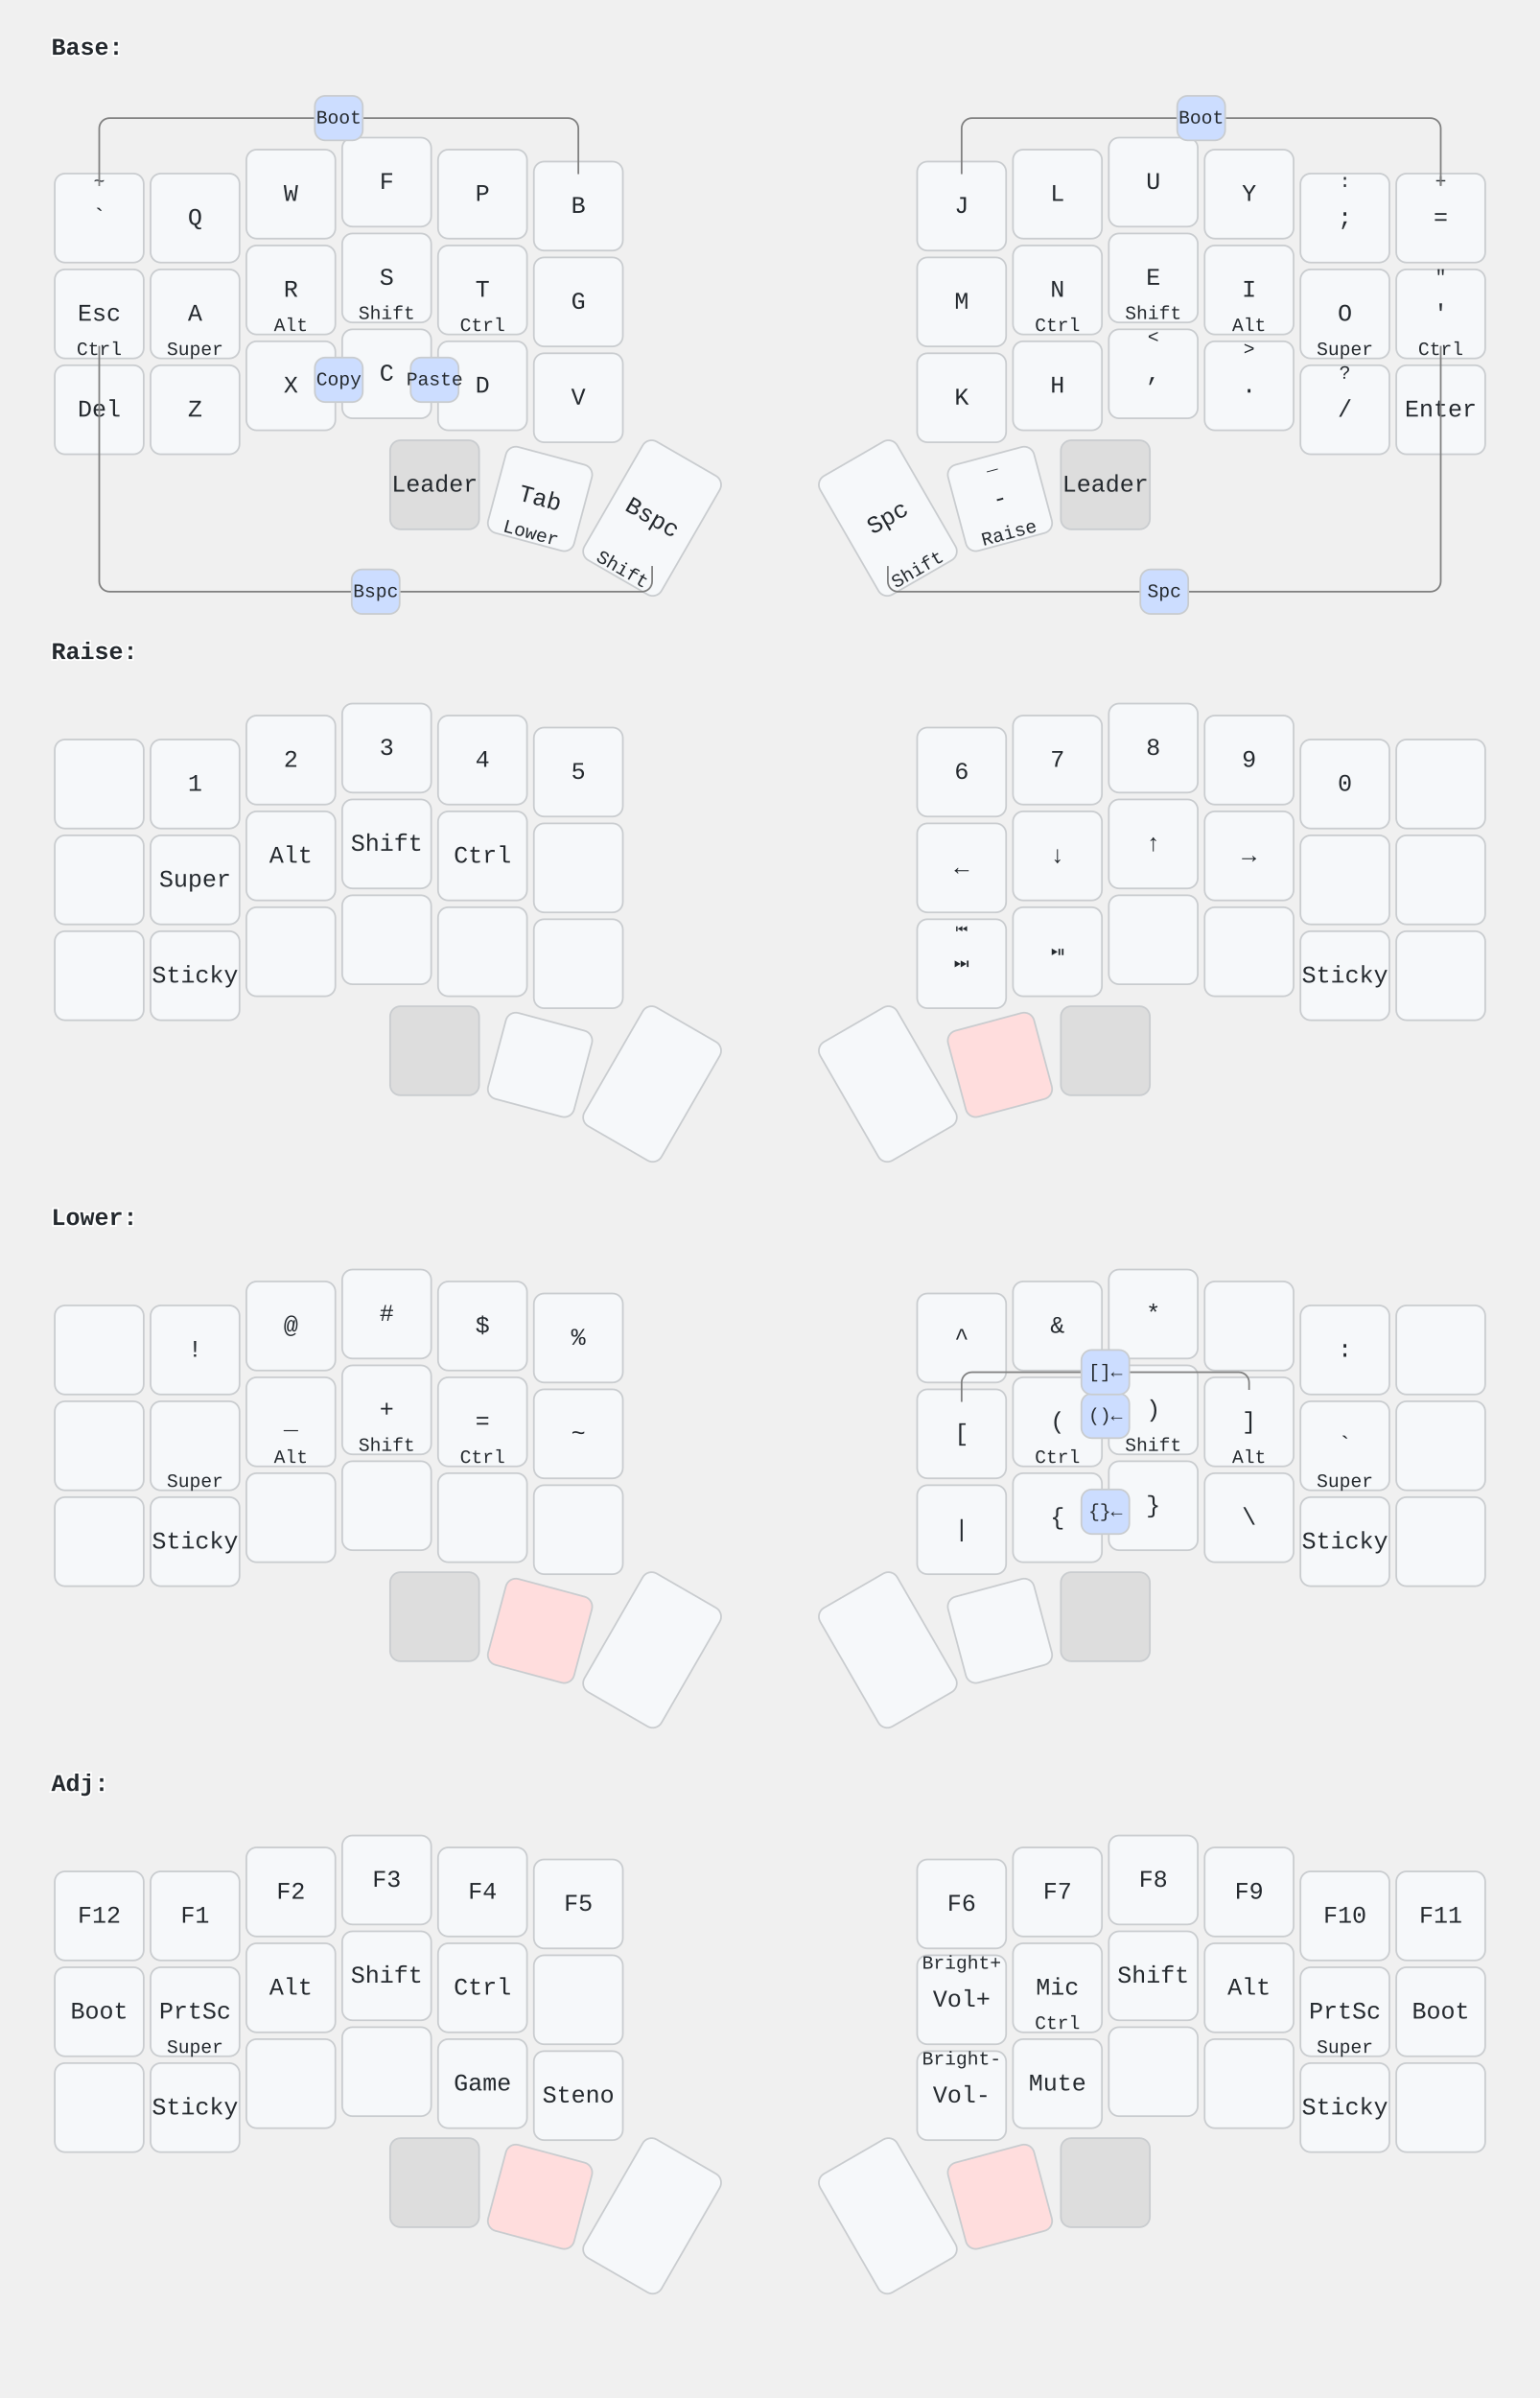
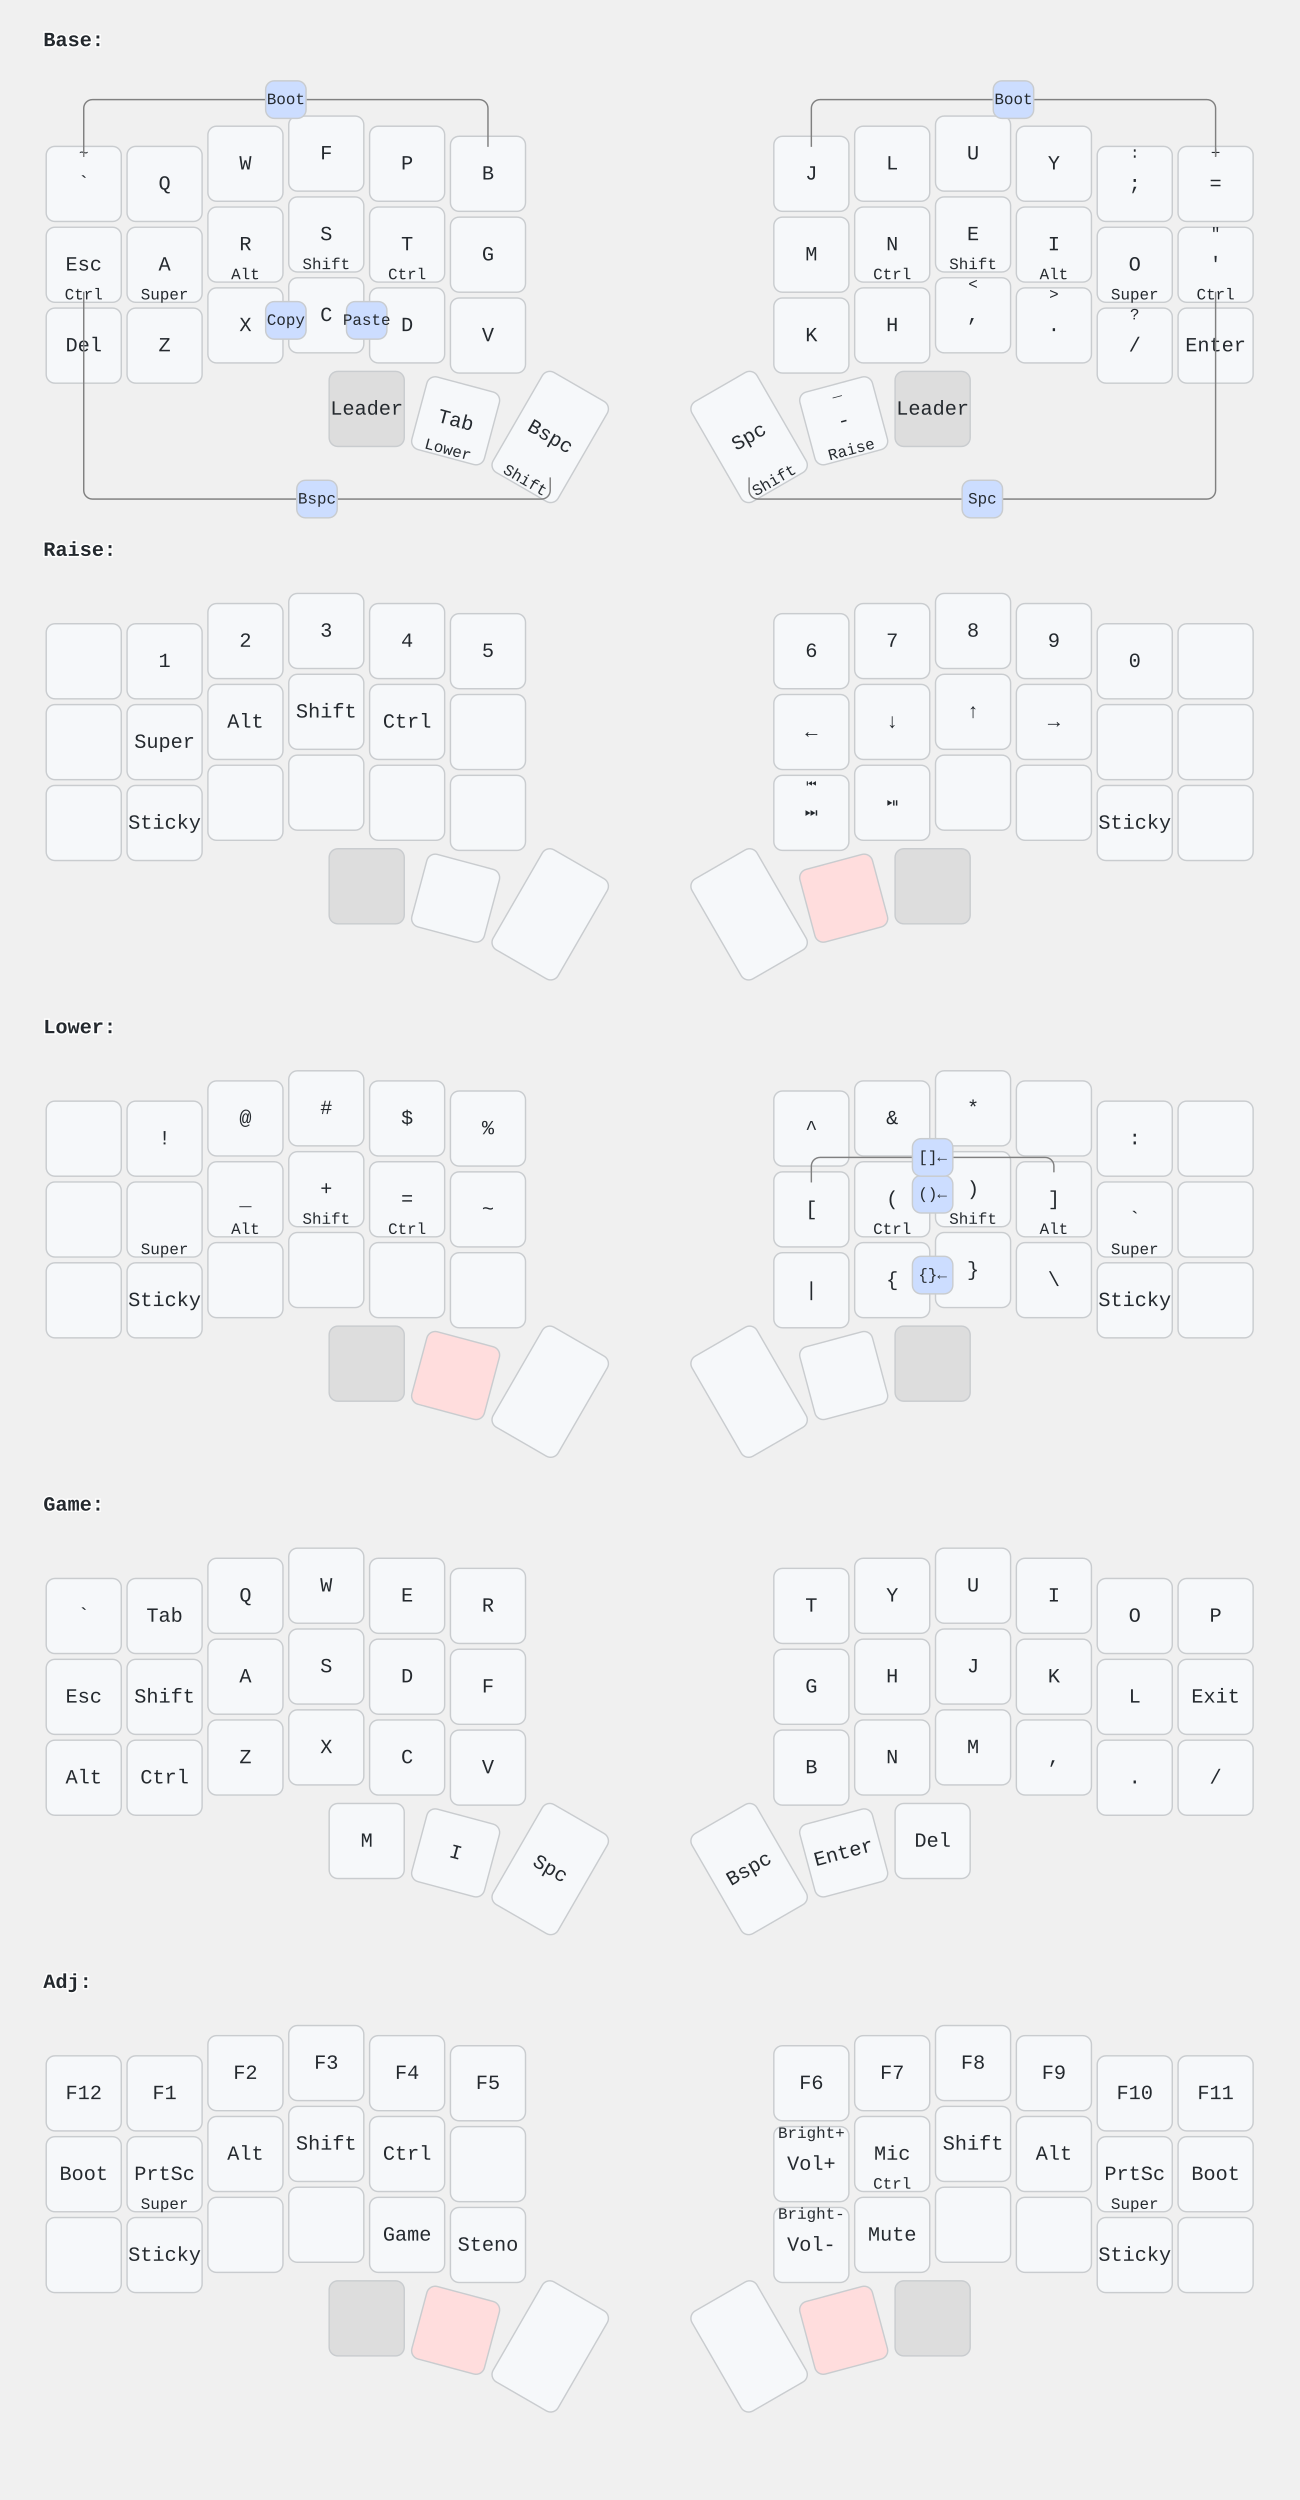
- <svg xmlns="http://www.w3.org/2000/svg" width="900.0" height="1401.012" viewBox="0 0 900.0 1401.012">
+ <svg xmlns="http://www.w3.org/2000/svg" width="900.0" height="1731.665" viewBox="0 0 900.0 1731.665">
  <style>/* font and background color specifications */
svg {
    font-family: SFMono-Regular,Consolas,Liberation Mono,Menlo,monospace;
    font-size: 14px;
    font-kerning: normal;
    text-rendering: optimizeLegibility;
    fill: #24292e;
}

/* default key styling */
rect {
    fill: #f6f8fa;
    stroke: #c9cccf;
    stroke-width: 1;
}

/* color accent for combo boxes */
rect.combo {
    fill: #cdf;
}

/* color accent for held keys */
rect.held, rect.combo.held {
    fill: #fdd;
}

/* color accent for ghost (optional) keys */
rect.ghost, rect.combo.ghost {
    fill: #ddd;
}

text {
    text-anchor: middle;
    dominant-baseline: middle;
}

/* styling for layer labels */
text.label {
    font-weight: bold;
    text-anchor: start;
    stroke: white;
    stroke-width: 2;
    paint-order: stroke;
}

/* styling for combo tap, and key hold/shifted label text */
text.combo, text.hold, text.shifted {
    font-size: 11px;
}

text.hold {
    text-anchor: middle;
    dominant-baseline: auto;
}

text.shifted {
    text-anchor: middle;
    dominant-baseline: hanging;
}

/* styling for hold/shifted label text in combo box */
text.combo.hold, text.combo.shifted {
    font-size: 8px;
}

/* styling for combo dendrons */
path {
    stroke-width: 1;
    stroke: gray;
    fill: none;
}
</style>
  <g class="layer-Base">
    <text x="30.0" y="28.0" class="label">Base:</text>
    <rect rx="6.0" ry="6.0" x="32.0" y="101.4" width="52.0" height="52.0" class="" />
    <text x="58.0" y="127.4" class="tap">`</text>
    <text x="58.0" y="103.4" class="shifted">~</text>
    <rect rx="6.0" ry="6.0" x="88.0" y="101.4" width="52.0" height="52.0" class="" />
    <text x="114.0" y="127.4" class="tap">Q</text>
    <rect rx="6.0" ry="6.0" x="144.0" y="87.4" width="52.0" height="52.0" class="" />
    <text x="170.0" y="113.4" class="tap">W</text>
    <rect rx="6.0" ry="6.0" x="200.0" y="80.4" width="52.0" height="52.0" class="" />
    <text x="226.0" y="106.4" class="tap">F</text>
    <rect rx="6.0" ry="6.0" x="256.0" y="87.4" width="52.0" height="52.0" class="" />
    <text x="282.0" y="113.4" class="tap">P</text>
    <rect rx="6.0" ry="6.0" x="312.0" y="94.4" width="52.0" height="52.0" class="" />
    <text x="338.0" y="120.4" class="tap">B</text>
    <rect rx="6.0" ry="6.0" x="536.0" y="94.4" width="52.0" height="52.0" class="" />
    <text x="562.0" y="120.4" class="tap">J</text>
    <rect rx="6.0" ry="6.0" x="592.0" y="87.4" width="52.0" height="52.0" class="" />
    <text x="618.0" y="113.4" class="tap">L</text>
    <rect rx="6.0" ry="6.0" x="648.0" y="80.4" width="52.0" height="52.0" class="" />
    <text x="674.0" y="106.4" class="tap">U</text>
    <rect rx="6.0" ry="6.0" x="704.0" y="87.4" width="52.0" height="52.0" class="" />
    <text x="730.0" y="113.4" class="tap">Y</text>
    <rect rx="6.0" ry="6.0" x="760.0" y="101.4" width="52.0" height="52.0" class="" />
    <text x="786.0" y="127.4" class="tap">;</text>
    <text x="786.0" y="103.4" class="shifted">:</text>
    <rect rx="6.0" ry="6.0" x="816.0" y="101.4" width="52.0" height="52.0" class="" />
    <text x="842.0" y="127.4" class="tap">=</text>
    <text x="842.0" y="103.4" class="shifted">+</text>
    <rect rx="6.0" ry="6.0" x="32.0" y="157.4" width="52.0" height="52.0" class="" />
    <text x="58.0" y="183.4" class="tap">Esc</text>
    <text x="58.0" y="207.4" class="hold">Ctrl</text>
    <rect rx="6.0" ry="6.0" x="88.0" y="157.4" width="52.0" height="52.0" class="" />
    <text x="114.0" y="183.4" class="tap">A</text>
    <text x="114.0" y="207.4" class="hold">Super</text>
    <rect rx="6.0" ry="6.0" x="144.0" y="143.4" width="52.0" height="52.0" class="" />
    <text x="170.0" y="169.4" class="tap">R</text>
    <text x="170.0" y="193.4" class="hold">Alt</text>
    <rect rx="6.0" ry="6.0" x="200.0" y="136.4" width="52.0" height="52.0" class="" />
    <text x="226.0" y="162.4" class="tap">S</text>
    <text x="226.0" y="186.4" class="hold">Shift</text>
    <rect rx="6.0" ry="6.0" x="256.0" y="143.4" width="52.0" height="52.0" class="" />
    <text x="282.0" y="169.4" class="tap">T</text>
    <text x="282.0" y="193.4" class="hold">Ctrl</text>
    <rect rx="6.0" ry="6.0" x="312.0" y="150.4" width="52.0" height="52.0" class="" />
    <text x="338.0" y="176.4" class="tap">G</text>
    <rect rx="6.0" ry="6.0" x="536.0" y="150.4" width="52.0" height="52.0" class="" />
    <text x="562.0" y="176.4" class="tap">M</text>
    <rect rx="6.0" ry="6.0" x="592.0" y="143.4" width="52.0" height="52.0" class="" />
    <text x="618.0" y="169.4" class="tap">N</text>
    <text x="618.0" y="193.4" class="hold">Ctrl</text>
    <rect rx="6.0" ry="6.0" x="648.0" y="136.4" width="52.0" height="52.0" class="" />
    <text x="674.0" y="162.4" class="tap">E</text>
    <text x="674.0" y="186.4" class="hold">Shift</text>
    <rect rx="6.0" ry="6.0" x="704.0" y="143.4" width="52.0" height="52.0" class="" />
    <text x="730.0" y="169.4" class="tap">I</text>
    <text x="730.0" y="193.4" class="hold">Alt</text>
    <rect rx="6.0" ry="6.0" x="760.0" y="157.4" width="52.0" height="52.0" class="" />
    <text x="786.0" y="183.4" class="tap">O</text>
    <text x="786.0" y="207.4" class="hold">Super</text>
    <rect rx="6.0" ry="6.0" x="816.0" y="157.4" width="52.0" height="52.0" class="" />
    <text x="842.0" y="183.4" class="tap">'</text>
    <text x="842.0" y="207.4" class="hold">Ctrl</text>
    <text x="842.0" y="159.4" class="shifted">"</text>
    <rect rx="6.0" ry="6.0" x="32.0" y="213.4" width="52.0" height="52.0" class="" />
    <text x="58.0" y="239.4" class="tap">Del</text>
    <rect rx="6.0" ry="6.0" x="88.0" y="213.4" width="52.0" height="52.0" class="" />
    <text x="114.0" y="239.4" class="tap">Z</text>
    <rect rx="6.0" ry="6.0" x="144.0" y="199.4" width="52.0" height="52.0" class="" />
    <text x="170.0" y="225.4" class="tap">X</text>
    <rect rx="6.0" ry="6.0" x="200.0" y="192.4" width="52.0" height="52.0" class="" />
    <text x="226.0" y="218.4" class="tap">C</text>
    <rect rx="6.0" ry="6.0" x="256.0" y="199.4" width="52.0" height="52.0" class="" />
    <text x="282.0" y="225.4" class="tap">D</text>
    <rect rx="6.0" ry="6.0" x="312.0" y="206.4" width="52.0" height="52.0" class="" />
    <text x="338.0" y="232.4" class="tap">V</text>
    <rect rx="6.0" ry="6.0" x="536.0" y="206.4" width="52.0" height="52.0" class="" />
    <text x="562.0" y="232.4" class="tap">K</text>
    <rect rx="6.0" ry="6.0" x="592.0" y="199.4" width="52.0" height="52.0" class="" />
    <text x="618.0" y="225.4" class="tap">H</text>
    <rect rx="6.0" ry="6.0" x="648.0" y="192.4" width="52.0" height="52.0" class="" />
    <text x="674.0" y="218.4" class="tap">,</text>
    <text x="674.0" y="194.4" class="shifted">&lt;</text>
    <rect rx="6.0" ry="6.0" x="704.0" y="199.4" width="52.0" height="52.0" class="" />
    <text x="730.0" y="225.4" class="tap">.</text>
    <text x="730.0" y="201.4" class="shifted">&gt;</text>
    <rect rx="6.0" ry="6.0" x="760.0" y="213.4" width="52.0" height="52.0" class="" />
    <text x="786.0" y="239.4" class="tap">/</text>
    <text x="786.0" y="215.4" class="shifted">?</text>
    <rect rx="6.0" ry="6.0" x="816.0" y="213.4" width="52.0" height="52.0" class="" />
    <text x="842.0" y="239.4" class="tap">Enter</text>
    <rect rx="6.0" ry="6.0" x="228.0" y="257.248" width="52.0" height="52.0" class="ghost" />
    <text x="254.0" y="283.248" class="ghost tap">Leader</text>
    <g transform="rotate(15.0, 315.6, 291.48)">
      <rect rx="6.0" ry="6.0" x="289.6" y="265.48" width="52.0" height="52.0" class="" />
      <text x="315.6" y="291.48" class="tap">Tab</text>
      <text x="315.6" y="315.48" class="hold">Lower</text>
    </g>
    <g transform="rotate(30.0, 381.12, 302.68)">
      <rect rx="6.0" ry="6.0" x="355.12" y="262.68" width="52.0" height="80.0" class="" />
      <text x="381.12" y="302.68" class="tap">Bspc</text>
      <text x="381.12" y="340.68" class="hold">Shift</text>
    </g>
    <g transform="rotate(-30.0, 518.88, 302.68)">
      <rect rx="6.0" ry="6.0" x="492.88" y="262.68" width="52.0" height="80.0" class="" />
      <text x="518.88" y="302.68" class="tap">Spc</text>
      <text x="518.88" y="340.68" class="hold">Shift</text>
    </g>
    <g transform="rotate(-15.0, 584.4, 291.48)">
      <rect rx="6.0" ry="6.0" x="558.4" y="265.48" width="52.0" height="52.0" class="" />
      <text x="584.4" y="291.48" class="tap">-</text>
      <text x="584.4" y="315.48" class="hold">Raise</text>
      <text x="584.4" y="267.48" class="shifted">_</text>
    </g>
    <rect rx="6.0" ry="6.0" x="620.0" y="257.248" width="52.0" height="52.0" class="ghost" />
    <text x="646.0" y="283.248" class="ghost tap">Leader</text>
    <path d="M198.0,69.0 h-134.0 a6.0,6.0 0 0 0 -6.0,6.0 v33.733" />
    <path d="M198.0,69.0 h134.0 a6.0,6.0 0 0 1 6.0,6.0 v26.733" />
    <rect rx="6.0" ry="6.0" x="184.0" y="56.0" width="28.0" height="26.0" class="combo" />
    <text x="198.0" y="69.0" class="combo">Boot</text>
    <path d="M702.0,69.0 h-134.0 a6.0,6.0 0 0 0 -6.0,6.0 v26.733" />
    <path d="M702.0,69.0 h134.0 a6.0,6.0 0 0 1 6.0,6.0 v33.733" />
    <rect rx="6.0" ry="6.0" x="688.0" y="56.0" width="28.0" height="26.0" class="combo" />
    <text x="702.0" y="69.0" class="combo">Boot</text>
    <rect rx="6.0" ry="6.0" x="184.0" y="208.9" width="28.0" height="26.0" class="combo" />
    <text x="198.0" y="221.9" class="combo">Copy</text>
    <rect rx="6.0" ry="6.0" x="240.0" y="208.9" width="28.0" height="26.0" class="combo" />
    <text x="254.0" y="221.9" class="combo">Paste</text>
    <path d="M219.56,345.68 h-155.56 a6.0,6.0 0 0 1 -6.0,-6.0 v-137.613" />
    <path d="M219.56,345.68 h155.56 a6.0,6.0 0 0 0 6.0,-6.0 v-9" />
    <rect rx="6.0" ry="6.0" x="205.56" y="332.68" width="28.0" height="26.0" class="combo" />
    <text x="219.56" y="345.68" class="combo">Bspc</text>
    <path d="M680.44,345.68 h155.56 a6.0,6.0 0 0 0 6.0,-6.0 v-137.613" />
    <path d="M680.44,345.68 h-155.56 a6.0,6.0 0 0 1 -6.0,-6.0 v-9" />
    <rect rx="6.0" ry="6.0" x="666.44" y="332.68" width="28.0" height="26.0" class="combo" />
    <text x="680.44" y="345.68" class="combo">Spc</text>
  </g>
  <g class="layer-Raise">
    <text x="30.0" y="381.053" class="label">Raise:</text>
    <rect rx="6.0" ry="6.0" x="32.0" y="432.053" width="52.0" height="52.0" class="" />
    <rect rx="6.0" ry="6.0" x="88.0" y="432.053" width="52.0" height="52.0" class="" />
    <text x="114.0" y="458.053" class="tap">1</text>
    <rect rx="6.0" ry="6.0" x="144.0" y="418.053" width="52.0" height="52.0" class="" />
    <text x="170.0" y="444.053" class="tap">2</text>
    <rect rx="6.0" ry="6.0" x="200.0" y="411.053" width="52.0" height="52.0" class="" />
    <text x="226.0" y="437.053" class="tap">3</text>
    <rect rx="6.0" ry="6.0" x="256.0" y="418.053" width="52.0" height="52.0" class="" />
    <text x="282.0" y="444.053" class="tap">4</text>
    <rect rx="6.0" ry="6.0" x="312.0" y="425.053" width="52.0" height="52.0" class="" />
    <text x="338.0" y="451.053" class="tap">5</text>
    <rect rx="6.0" ry="6.0" x="536.0" y="425.053" width="52.0" height="52.0" class="" />
    <text x="562.0" y="451.053" class="tap">6</text>
    <rect rx="6.0" ry="6.0" x="592.0" y="418.053" width="52.0" height="52.0" class="" />
    <text x="618.0" y="444.053" class="tap">7</text>
    <rect rx="6.0" ry="6.0" x="648.0" y="411.053" width="52.0" height="52.0" class="" />
    <text x="674.0" y="437.053" class="tap">8</text>
    <rect rx="6.0" ry="6.0" x="704.0" y="418.053" width="52.0" height="52.0" class="" />
    <text x="730.0" y="444.053" class="tap">9</text>
    <rect rx="6.0" ry="6.0" x="760.0" y="432.053" width="52.0" height="52.0" class="" />
    <text x="786.0" y="458.053" class="tap">0</text>
    <rect rx="6.0" ry="6.0" x="816.0" y="432.053" width="52.0" height="52.0" class="" />
    <rect rx="6.0" ry="6.0" x="32.0" y="488.053" width="52.0" height="52.0" class="" />
    <rect rx="6.0" ry="6.0" x="88.0" y="488.053" width="52.0" height="52.0" class="" />
    <text x="114.0" y="514.053" class="tap">Super</text>
    <rect rx="6.0" ry="6.0" x="144.0" y="474.053" width="52.0" height="52.0" class="" />
    <text x="170.0" y="500.053" class="tap">Alt</text>
    <rect rx="6.0" ry="6.0" x="200.0" y="467.053" width="52.0" height="52.0" class="" />
    <text x="226.0" y="493.053" class="tap">Shift</text>
    <rect rx="6.0" ry="6.0" x="256.0" y="474.053" width="52.0" height="52.0" class="" />
    <text x="282.0" y="500.053" class="tap">Ctrl</text>
    <rect rx="6.0" ry="6.0" x="312.0" y="481.053" width="52.0" height="52.0" class="" />
    <rect rx="6.0" ry="6.0" x="536.0" y="481.053" width="52.0" height="52.0" class="" />
    <text x="562.0" y="507.053" class="tap">←</text>
    <rect rx="6.0" ry="6.0" x="592.0" y="474.053" width="52.0" height="52.0" class="" />
    <text x="618.0" y="500.053" class="tap">↓</text>
    <rect rx="6.0" ry="6.0" x="648.0" y="467.053" width="52.0" height="52.0" class="" />
    <text x="674.0" y="493.053" class="tap">↑</text>
    <rect rx="6.0" ry="6.0" x="704.0" y="474.053" width="52.0" height="52.0" class="" />
    <text x="730.0" y="500.053" class="tap">→</text>
    <rect rx="6.0" ry="6.0" x="760.0" y="488.053" width="52.0" height="52.0" class="" />
    <rect rx="6.0" ry="6.0" x="816.0" y="488.053" width="52.0" height="52.0" class="" />
    <rect rx="6.0" ry="6.0" x="32.0" y="544.053" width="52.0" height="52.0" class="" />
    <rect rx="6.0" ry="6.0" x="88.0" y="544.053" width="52.0" height="52.0" class="" />
    <text x="114.0" y="570.053" class="tap">Sticky</text>
    <rect rx="6.0" ry="6.0" x="144.0" y="530.053" width="52.0" height="52.0" class="" />
    <rect rx="6.0" ry="6.0" x="200.0" y="523.053" width="52.0" height="52.0" class="" />
    <rect rx="6.0" ry="6.0" x="256.0" y="530.053" width="52.0" height="52.0" class="" />
    <rect rx="6.0" ry="6.0" x="312.0" y="537.053" width="52.0" height="52.0" class="" />
    <rect rx="6.0" ry="6.0" x="536.0" y="537.053" width="52.0" height="52.0" class="" />
    <text x="562.0" y="563.053" class="tap">⏭</text>
    <text x="562.0" y="539.053" class="shifted">⏮</text>
    <rect rx="6.0" ry="6.0" x="592.0" y="530.053" width="52.0" height="52.0" class="" />
    <text x="618.0" y="556.053" class="tap">⏯</text>
    <rect rx="6.0" ry="6.0" x="648.0" y="523.053" width="52.0" height="52.0" class="" />
    <rect rx="6.0" ry="6.0" x="704.0" y="530.053" width="52.0" height="52.0" class="" />
    <rect rx="6.0" ry="6.0" x="760.0" y="544.053" width="52.0" height="52.0" class="" />
    <text x="786.0" y="570.053" class="tap">Sticky</text>
    <rect rx="6.0" ry="6.0" x="816.0" y="544.053" width="52.0" height="52.0" class="" />
    <rect rx="6.0" ry="6.0" x="228.0" y="587.901" width="52.0" height="52.0" class="ghost" />
    <g transform="rotate(15.0, 315.6, 622.1331)">
      <rect rx="6.0" ry="6.0" x="289.6" y="596.133" width="52.0" height="52.0" class="" />
    </g>
    <g transform="rotate(30.0, 381.12, 633.3331)">
      <rect rx="6.0" ry="6.0" x="355.12" y="593.333" width="52.0" height="80.0" class="" />
    </g>
    <g transform="rotate(-30.0, 518.88, 633.3331)">
      <rect rx="6.0" ry="6.0" x="492.88" y="593.333" width="52.0" height="80.0" class="" />
    </g>
    <g transform="rotate(-15.0, 584.4, 622.1331)">
      <rect rx="6.0" ry="6.0" x="558.4" y="596.133" width="52.0" height="52.0" class="held" />
    </g>
    <rect rx="6.0" ry="6.0" x="620.0" y="587.901" width="52.0" height="52.0" class="ghost" />
  </g>
  <g class="layer-Lower">
    <text x="30.0" y="711.706" class="label">Lower:</text>
    <rect rx="6.0" ry="6.0" x="32.0" y="762.706" width="52.0" height="52.0" class="" />
    <rect rx="6.0" ry="6.0" x="88.0" y="762.706" width="52.0" height="52.0" class="" />
    <text x="114.0" y="788.706" class="tap">!</text>
    <rect rx="6.0" ry="6.0" x="144.0" y="748.706" width="52.0" height="52.0" class="" />
    <text x="170.0" y="774.706" class="tap">@</text>
    <rect rx="6.0" ry="6.0" x="200.0" y="741.706" width="52.0" height="52.0" class="" />
    <text x="226.0" y="767.706" class="tap">#</text>
    <rect rx="6.0" ry="6.0" x="256.0" y="748.706" width="52.0" height="52.0" class="" />
    <text x="282.0" y="774.706" class="tap">$</text>
    <rect rx="6.0" ry="6.0" x="312.0" y="755.706" width="52.0" height="52.0" class="" />
    <text x="338.0" y="781.706" class="tap">%</text>
    <rect rx="6.0" ry="6.0" x="536.0" y="755.706" width="52.0" height="52.0" class="" />
    <text x="562.0" y="781.706" class="tap">^</text>
    <rect rx="6.0" ry="6.0" x="592.0" y="748.706" width="52.0" height="52.0" class="" />
    <text x="618.0" y="774.706" class="tap">&amp;</text>
    <rect rx="6.0" ry="6.0" x="648.0" y="741.706" width="52.0" height="52.0" class="" />
    <text x="674.0" y="767.706" class="tap">*</text>
    <rect rx="6.0" ry="6.0" x="704.0" y="748.706" width="52.0" height="52.0" class="" />
    <rect rx="6.0" ry="6.0" x="760.0" y="762.706" width="52.0" height="52.0" class="" />
    <text x="786.0" y="788.706" class="tap">:</text>
    <rect rx="6.0" ry="6.0" x="816.0" y="762.706" width="52.0" height="52.0" class="" />
    <rect rx="6.0" ry="6.0" x="32.0" y="818.706" width="52.0" height="52.0" class="" />
    <rect rx="6.0" ry="6.0" x="88.0" y="818.706" width="52.0" height="52.0" class="" />
    <text x="114.0" y="868.706" class="hold">Super</text>
    <rect rx="6.0" ry="6.0" x="144.0" y="804.706" width="52.0" height="52.0" class="" />
    <text x="170.0" y="830.706" class="tap">_</text>
    <text x="170.0" y="854.706" class="hold">Alt</text>
    <rect rx="6.0" ry="6.0" x="200.0" y="797.706" width="52.0" height="52.0" class="" />
    <text x="226.0" y="823.706" class="tap">+</text>
    <text x="226.0" y="847.706" class="hold">Shift</text>
    <rect rx="6.0" ry="6.0" x="256.0" y="804.706" width="52.0" height="52.0" class="" />
    <text x="282.0" y="830.706" class="tap">=</text>
    <text x="282.0" y="854.706" class="hold">Ctrl</text>
    <rect rx="6.0" ry="6.0" x="312.0" y="811.706" width="52.0" height="52.0" class="" />
    <text x="338.0" y="837.706" class="tap">~</text>
    <rect rx="6.0" ry="6.0" x="536.0" y="811.706" width="52.0" height="52.0" class="" />
    <text x="562.0" y="837.706" class="tap">[</text>
    <rect rx="6.0" ry="6.0" x="592.0" y="804.706" width="52.0" height="52.0" class="" />
    <text x="618.0" y="830.706" class="tap">(</text>
    <text x="618.0" y="854.706" class="hold">Ctrl</text>
    <rect rx="6.0" ry="6.0" x="648.0" y="797.706" width="52.0" height="52.0" class="" />
    <text x="674.0" y="823.706" class="tap">)</text>
    <text x="674.0" y="847.706" class="hold">Shift</text>
    <rect rx="6.0" ry="6.0" x="704.0" y="804.706" width="52.0" height="52.0" class="" />
    <text x="730.0" y="830.706" class="tap">]</text>
    <text x="730.0" y="854.706" class="hold">Alt</text>
    <rect rx="6.0" ry="6.0" x="760.0" y="818.706" width="52.0" height="52.0" class="" />
    <text x="786.0" y="844.706" class="tap">`</text>
    <text x="786.0" y="868.706" class="hold">Super</text>
    <rect rx="6.0" ry="6.0" x="816.0" y="818.706" width="52.0" height="52.0" class="" />
    <rect rx="6.0" ry="6.0" x="32.0" y="874.706" width="52.0" height="52.0" class="" />
    <rect rx="6.0" ry="6.0" x="88.0" y="874.706" width="52.0" height="52.0" class="" />
    <text x="114.0" y="900.706" class="tap">Sticky</text>
    <rect rx="6.0" ry="6.0" x="144.0" y="860.706" width="52.0" height="52.0" class="" />
    <rect rx="6.0" ry="6.0" x="200.0" y="853.706" width="52.0" height="52.0" class="" />
    <rect rx="6.0" ry="6.0" x="256.0" y="860.706" width="52.0" height="52.0" class="" />
    <rect rx="6.0" ry="6.0" x="312.0" y="867.706" width="52.0" height="52.0" class="" />
    <rect rx="6.0" ry="6.0" x="536.0" y="867.706" width="52.0" height="52.0" class="" />
    <text x="562.0" y="893.706" class="tap">|</text>
    <rect rx="6.0" ry="6.0" x="592.0" y="860.706" width="52.0" height="52.0" class="" />
    <text x="618.0" y="886.706" class="tap">{</text>
    <rect rx="6.0" ry="6.0" x="648.0" y="853.706" width="52.0" height="52.0" class="" />
    <text x="674.0" y="879.706" class="tap">}</text>
    <rect rx="6.0" ry="6.0" x="704.0" y="860.706" width="52.0" height="52.0" class="" />
    <text x="730.0" y="886.706" class="tap">\</text>
    <rect rx="6.0" ry="6.0" x="760.0" y="874.706" width="52.0" height="52.0" class="" />
    <text x="786.0" y="900.706" class="tap">Sticky</text>
    <rect rx="6.0" ry="6.0" x="816.0" y="874.706" width="52.0" height="52.0" class="" />
    <rect rx="6.0" ry="6.0" x="228.0" y="918.554" width="52.0" height="52.0" class="ghost" />
    <g transform="rotate(15.0, 315.6, 952.7861)">
      <rect rx="6.0" ry="6.0" x="289.6" y="926.786" width="52.0" height="52.0" class="held" />
    </g>
    <g transform="rotate(30.0, 381.12, 963.9861)">
      <rect rx="6.0" ry="6.0" x="355.12" y="923.986" width="52.0" height="80.0" class="" />
    </g>
    <g transform="rotate(-30.0, 518.88, 963.9861)">
      <rect rx="6.0" ry="6.0" x="492.88" y="923.986" width="52.0" height="80.0" class="" />
    </g>
    <g transform="rotate(-15.0, 584.4, 952.7861)">
      <rect rx="6.0" ry="6.0" x="558.4" y="926.786" width="52.0" height="52.0" class="" />
    </g>
    <rect rx="6.0" ry="6.0" x="620.0" y="918.554" width="52.0" height="52.0" class="ghost" />
    <rect rx="6.0" ry="6.0" x="632.0" y="814.206" width="28.0" height="26.0" class="combo" />
    <text x="646.0" y="827.206" class="combo">()←</text>
    <rect rx="6.0" ry="6.0" x="632.0" y="870.206" width="28.0" height="26.0" class="combo" />
    <text x="646.0" y="883.206" class="combo">{}←</text>
    <path d="M646.0,801.706 h-78.0 a6.0,6.0 0 0 0 -6.0,6.0 v11.333" />
    <path d="M646.0,801.706 h78.0 a6.0,6.0 0 0 1 6.0,6.0 v4.333" />
    <rect rx="6.0" ry="6.0" x="632.0" y="788.706" width="28.0" height="26.0" class="combo" />
    <text x="646.0" y="801.706" class="combo">[]←</text>
  </g>
-   <g class="layer-Adj">
-     <text x="30.0" y="1042.359" class="label">Adj:</text>
+   <g class="layer-Game">
+     <text x="30.0" y="1042.359" class="label">Game:</text>
    <rect rx="6.0" ry="6.0" x="32.0" y="1093.359" width="52.0" height="52.0" class="" />
-     <text x="58.0" y="1119.359" class="tap">F12</text>
+     <text x="58.0" y="1119.359" class="tap">`</text>
    <rect rx="6.0" ry="6.0" x="88.0" y="1093.359" width="52.0" height="52.0" class="" />
-     <text x="114.0" y="1119.359" class="tap">F1</text>
+     <text x="114.0" y="1119.359" class="tap">Tab</text>
    <rect rx="6.0" ry="6.0" x="144.0" y="1079.359" width="52.0" height="52.0" class="" />
-     <text x="170.0" y="1105.359" class="tap">F2</text>
+     <text x="170.0" y="1105.359" class="tap">Q</text>
    <rect rx="6.0" ry="6.0" x="200.0" y="1072.359" width="52.0" height="52.0" class="" />
-     <text x="226.0" y="1098.359" class="tap">F3</text>
+     <text x="226.0" y="1098.359" class="tap">W</text>
    <rect rx="6.0" ry="6.0" x="256.0" y="1079.359" width="52.0" height="52.0" class="" />
-     <text x="282.0" y="1105.359" class="tap">F4</text>
+     <text x="282.0" y="1105.359" class="tap">E</text>
    <rect rx="6.0" ry="6.0" x="312.0" y="1086.359" width="52.0" height="52.0" class="" />
-     <text x="338.0" y="1112.359" class="tap">F5</text>
+     <text x="338.0" y="1112.359" class="tap">R</text>
    <rect rx="6.0" ry="6.0" x="536.0" y="1086.359" width="52.0" height="52.0" class="" />
-     <text x="562.0" y="1112.359" class="tap">F6</text>
+     <text x="562.0" y="1112.359" class="tap">T</text>
    <rect rx="6.0" ry="6.0" x="592.0" y="1079.359" width="52.0" height="52.0" class="" />
-     <text x="618.0" y="1105.359" class="tap">F7</text>
+     <text x="618.0" y="1105.359" class="tap">Y</text>
    <rect rx="6.0" ry="6.0" x="648.0" y="1072.359" width="52.0" height="52.0" class="" />
-     <text x="674.0" y="1098.359" class="tap">F8</text>
+     <text x="674.0" y="1098.359" class="tap">U</text>
    <rect rx="6.0" ry="6.0" x="704.0" y="1079.359" width="52.0" height="52.0" class="" />
-     <text x="730.0" y="1105.359" class="tap">F9</text>
+     <text x="730.0" y="1105.359" class="tap">I</text>
    <rect rx="6.0" ry="6.0" x="760.0" y="1093.359" width="52.0" height="52.0" class="" />
-     <text x="786.0" y="1119.359" class="tap">F10</text>
+     <text x="786.0" y="1119.359" class="tap">O</text>
    <rect rx="6.0" ry="6.0" x="816.0" y="1093.359" width="52.0" height="52.0" class="" />
-     <text x="842.0" y="1119.359" class="tap">F11</text>
+     <text x="842.0" y="1119.359" class="tap">P</text>
    <rect rx="6.0" ry="6.0" x="32.0" y="1149.359" width="52.0" height="52.0" class="" />
-     <text x="58.0" y="1175.359" class="tap">Boot</text>
+     <text x="58.0" y="1175.359" class="tap">Esc</text>
    <rect rx="6.0" ry="6.0" x="88.0" y="1149.359" width="52.0" height="52.0" class="" />
-     <text x="114.0" y="1175.359" class="tap">PrtSc</text>
-     <text x="114.0" y="1199.359" class="hold">Super</text>
+     <text x="114.0" y="1175.359" class="tap">Shift</text>
    <rect rx="6.0" ry="6.0" x="144.0" y="1135.359" width="52.0" height="52.0" class="" />
-     <text x="170.0" y="1161.359" class="tap">Alt</text>
+     <text x="170.0" y="1161.359" class="tap">A</text>
    <rect rx="6.0" ry="6.0" x="200.0" y="1128.359" width="52.0" height="52.0" class="" />
-     <text x="226.0" y="1154.359" class="tap">Shift</text>
+     <text x="226.0" y="1154.359" class="tap">S</text>
    <rect rx="6.0" ry="6.0" x="256.0" y="1135.359" width="52.0" height="52.0" class="" />
-     <text x="282.0" y="1161.359" class="tap">Ctrl</text>
+     <text x="282.0" y="1161.359" class="tap">D</text>
    <rect rx="6.0" ry="6.0" x="312.0" y="1142.359" width="52.0" height="52.0" class="" />
+     <text x="338.0" y="1168.359" class="tap">F</text>
    <rect rx="6.0" ry="6.0" x="536.0" y="1142.359" width="52.0" height="52.0" class="" />
-     <text x="562.0" y="1168.359" class="tap">Vol+</text>
-     <text x="562.0" y="1144.359" class="shifted">Bright+</text>
+     <text x="562.0" y="1168.359" class="tap">G</text>
    <rect rx="6.0" ry="6.0" x="592.0" y="1135.359" width="52.0" height="52.0" class="" />
-     <text x="618.0" y="1161.359" class="tap">Mic</text>
-     <text x="618.0" y="1185.359" class="hold">Ctrl</text>
+     <text x="618.0" y="1161.359" class="tap">H</text>
    <rect rx="6.0" ry="6.0" x="648.0" y="1128.359" width="52.0" height="52.0" class="" />
-     <text x="674.0" y="1154.359" class="tap">Shift</text>
+     <text x="674.0" y="1154.359" class="tap">J</text>
    <rect rx="6.0" ry="6.0" x="704.0" y="1135.359" width="52.0" height="52.0" class="" />
-     <text x="730.0" y="1161.359" class="tap">Alt</text>
+     <text x="730.0" y="1161.359" class="tap">K</text>
    <rect rx="6.0" ry="6.0" x="760.0" y="1149.359" width="52.0" height="52.0" class="" />
-     <text x="786.0" y="1175.359" class="tap">PrtSc</text>
-     <text x="786.0" y="1199.359" class="hold">Super</text>
+     <text x="786.0" y="1175.359" class="tap">L</text>
    <rect rx="6.0" ry="6.0" x="816.0" y="1149.359" width="52.0" height="52.0" class="" />
-     <text x="842.0" y="1175.359" class="tap">Boot</text>
+     <text x="842.0" y="1175.359" class="tap">Exit</text>
    <rect rx="6.0" ry="6.0" x="32.0" y="1205.359" width="52.0" height="52.0" class="" />
+     <text x="58.0" y="1231.359" class="tap">Alt</text>
    <rect rx="6.0" ry="6.0" x="88.0" y="1205.359" width="52.0" height="52.0" class="" />
-     <text x="114.0" y="1231.359" class="tap">Sticky</text>
+     <text x="114.0" y="1231.359" class="tap">Ctrl</text>
    <rect rx="6.0" ry="6.0" x="144.0" y="1191.359" width="52.0" height="52.0" class="" />
+     <text x="170.0" y="1217.359" class="tap">Z</text>
    <rect rx="6.0" ry="6.0" x="200.0" y="1184.359" width="52.0" height="52.0" class="" />
+     <text x="226.0" y="1210.359" class="tap">X</text>
    <rect rx="6.0" ry="6.0" x="256.0" y="1191.359" width="52.0" height="52.0" class="" />
-     <text x="282.0" y="1217.359" class="tap">Game</text>
+     <text x="282.0" y="1217.359" class="tap">C</text>
    <rect rx="6.0" ry="6.0" x="312.0" y="1198.359" width="52.0" height="52.0" class="" />
-     <text x="338.0" y="1224.359" class="tap">Steno</text>
+     <text x="338.0" y="1224.359" class="tap">V</text>
    <rect rx="6.0" ry="6.0" x="536.0" y="1198.359" width="52.0" height="52.0" class="" />
-     <text x="562.0" y="1224.359" class="tap">Vol-</text>
-     <text x="562.0" y="1200.359" class="shifted">Bright-</text>
+     <text x="562.0" y="1224.359" class="tap">B</text>
    <rect rx="6.0" ry="6.0" x="592.0" y="1191.359" width="52.0" height="52.0" class="" />
-     <text x="618.0" y="1217.359" class="tap">Mute</text>
+     <text x="618.0" y="1217.359" class="tap">N</text>
    <rect rx="6.0" ry="6.0" x="648.0" y="1184.359" width="52.0" height="52.0" class="" />
+     <text x="674.0" y="1210.359" class="tap">M</text>
    <rect rx="6.0" ry="6.0" x="704.0" y="1191.359" width="52.0" height="52.0" class="" />
+     <text x="730.0" y="1217.359" class="tap">,</text>
    <rect rx="6.0" ry="6.0" x="760.0" y="1205.359" width="52.0" height="52.0" class="" />
-     <text x="786.0" y="1231.359" class="tap">Sticky</text>
+     <text x="786.0" y="1231.359" class="tap">.</text>
    <rect rx="6.0" ry="6.0" x="816.0" y="1205.359" width="52.0" height="52.0" class="" />
-     <rect rx="6.0" ry="6.0" x="228.0" y="1249.207" width="52.0" height="52.0" class="ghost" />
+     <text x="842.0" y="1231.359" class="tap">/</text>
+     <rect rx="6.0" ry="6.0" x="228.0" y="1249.207" width="52.0" height="52.0" class="" />
+     <text x="254.0" y="1275.207" class="tap">M</text>
    <g transform="rotate(15.0, 315.6, 1283.439)">
-       <rect rx="6.0" ry="6.0" x="289.6" y="1257.439" width="52.0" height="52.0" class="held" />
+       <rect rx="6.0" ry="6.0" x="289.6" y="1257.439" width="52.0" height="52.0" class="" />
+       <text x="315.6" y="1283.439" class="tap">I</text>
    </g>
    <g transform="rotate(30.0, 381.12, 1294.639)">
      <rect rx="6.0" ry="6.0" x="355.12" y="1254.639" width="52.0" height="80.0" class="" />
+       <text x="381.12" y="1294.639" class="tap">Spc</text>
    </g>
    <g transform="rotate(-30.0, 518.88, 1294.639)">
      <rect rx="6.0" ry="6.0" x="492.88" y="1254.639" width="52.0" height="80.0" class="" />
+       <text x="518.88" y="1294.639" class="tap">Bspc</text>
    </g>
    <g transform="rotate(-15.0, 584.4, 1283.439)">
-       <rect rx="6.0" ry="6.0" x="558.4" y="1257.439" width="52.0" height="52.0" class="held" />
-     </g>
-     <rect rx="6.0" ry="6.0" x="620.0" y="1249.207" width="52.0" height="52.0" class="ghost" />
+       <rect rx="6.0" ry="6.0" x="558.4" y="1257.439" width="52.0" height="52.0" class="" />
+       <text x="584.4" y="1283.439" class="tap">Enter</text>
+     </g>
+     <rect rx="6.0" ry="6.0" x="620.0" y="1249.207" width="52.0" height="52.0" class="" />
+     <text x="646.0" y="1275.207" class="tap">Del</text>
+   </g>
+   <g class="layer-Adj">
+     <text x="30.0" y="1373.012" class="label">Adj:</text>
+     <rect rx="6.0" ry="6.0" x="32.0" y="1424.012" width="52.0" height="52.0" class="" />
+     <text x="58.0" y="1450.012" class="tap">F12</text>
+     <rect rx="6.0" ry="6.0" x="88.0" y="1424.012" width="52.0" height="52.0" class="" />
+     <text x="114.0" y="1450.012" class="tap">F1</text>
+     <rect rx="6.0" ry="6.0" x="144.0" y="1410.012" width="52.0" height="52.0" class="" />
+     <text x="170.0" y="1436.012" class="tap">F2</text>
+     <rect rx="6.0" ry="6.0" x="200.0" y="1403.012" width="52.0" height="52.0" class="" />
+     <text x="226.0" y="1429.012" class="tap">F3</text>
+     <rect rx="6.0" ry="6.0" x="256.0" y="1410.012" width="52.0" height="52.0" class="" />
+     <text x="282.0" y="1436.012" class="tap">F4</text>
+     <rect rx="6.0" ry="6.0" x="312.0" y="1417.012" width="52.0" height="52.0" class="" />
+     <text x="338.0" y="1443.012" class="tap">F5</text>
+     <rect rx="6.0" ry="6.0" x="536.0" y="1417.012" width="52.0" height="52.0" class="" />
+     <text x="562.0" y="1443.012" class="tap">F6</text>
+     <rect rx="6.0" ry="6.0" x="592.0" y="1410.012" width="52.0" height="52.0" class="" />
+     <text x="618.0" y="1436.012" class="tap">F7</text>
+     <rect rx="6.0" ry="6.0" x="648.0" y="1403.012" width="52.0" height="52.0" class="" />
+     <text x="674.0" y="1429.012" class="tap">F8</text>
+     <rect rx="6.0" ry="6.0" x="704.0" y="1410.012" width="52.0" height="52.0" class="" />
+     <text x="730.0" y="1436.012" class="tap">F9</text>
+     <rect rx="6.0" ry="6.0" x="760.0" y="1424.012" width="52.0" height="52.0" class="" />
+     <text x="786.0" y="1450.012" class="tap">F10</text>
+     <rect rx="6.0" ry="6.0" x="816.0" y="1424.012" width="52.0" height="52.0" class="" />
+     <text x="842.0" y="1450.012" class="tap">F11</text>
+     <rect rx="6.0" ry="6.0" x="32.0" y="1480.012" width="52.0" height="52.0" class="" />
+     <text x="58.0" y="1506.012" class="tap">Boot</text>
+     <rect rx="6.0" ry="6.0" x="88.0" y="1480.012" width="52.0" height="52.0" class="" />
+     <text x="114.0" y="1506.012" class="tap">PrtSc</text>
+     <text x="114.0" y="1530.012" class="hold">Super</text>
+     <rect rx="6.0" ry="6.0" x="144.0" y="1466.012" width="52.0" height="52.0" class="" />
+     <text x="170.0" y="1492.012" class="tap">Alt</text>
+     <rect rx="6.0" ry="6.0" x="200.0" y="1459.012" width="52.0" height="52.0" class="" />
+     <text x="226.0" y="1485.012" class="tap">Shift</text>
+     <rect rx="6.0" ry="6.0" x="256.0" y="1466.012" width="52.0" height="52.0" class="" />
+     <text x="282.0" y="1492.012" class="tap">Ctrl</text>
+     <rect rx="6.0" ry="6.0" x="312.0" y="1473.012" width="52.0" height="52.0" class="" />
+     <rect rx="6.0" ry="6.0" x="536.0" y="1473.012" width="52.0" height="52.0" class="" />
+     <text x="562.0" y="1499.012" class="tap">Vol+</text>
+     <text x="562.0" y="1475.012" class="shifted">Bright+</text>
+     <rect rx="6.0" ry="6.0" x="592.0" y="1466.012" width="52.0" height="52.0" class="" />
+     <text x="618.0" y="1492.012" class="tap">Mic</text>
+     <text x="618.0" y="1516.012" class="hold">Ctrl</text>
+     <rect rx="6.0" ry="6.0" x="648.0" y="1459.012" width="52.0" height="52.0" class="" />
+     <text x="674.0" y="1485.012" class="tap">Shift</text>
+     <rect rx="6.0" ry="6.0" x="704.0" y="1466.012" width="52.0" height="52.0" class="" />
+     <text x="730.0" y="1492.012" class="tap">Alt</text>
+     <rect rx="6.0" ry="6.0" x="760.0" y="1480.012" width="52.0" height="52.0" class="" />
+     <text x="786.0" y="1506.012" class="tap">PrtSc</text>
+     <text x="786.0" y="1530.012" class="hold">Super</text>
+     <rect rx="6.0" ry="6.0" x="816.0" y="1480.012" width="52.0" height="52.0" class="" />
+     <text x="842.0" y="1506.012" class="tap">Boot</text>
+     <rect rx="6.0" ry="6.0" x="32.0" y="1536.012" width="52.0" height="52.0" class="" />
+     <rect rx="6.0" ry="6.0" x="88.0" y="1536.012" width="52.0" height="52.0" class="" />
+     <text x="114.0" y="1562.012" class="tap">Sticky</text>
+     <rect rx="6.0" ry="6.0" x="144.0" y="1522.012" width="52.0" height="52.0" class="" />
+     <rect rx="6.0" ry="6.0" x="200.0" y="1515.012" width="52.0" height="52.0" class="" />
+     <rect rx="6.0" ry="6.0" x="256.0" y="1522.012" width="52.0" height="52.0" class="" />
+     <text x="282.0" y="1548.012" class="tap">Game</text>
+     <rect rx="6.0" ry="6.0" x="312.0" y="1529.012" width="52.0" height="52.0" class="" />
+     <text x="338.0" y="1555.012" class="tap">Steno</text>
+     <rect rx="6.0" ry="6.0" x="536.0" y="1529.012" width="52.0" height="52.0" class="" />
+     <text x="562.0" y="1555.012" class="tap">Vol-</text>
+     <text x="562.0" y="1531.012" class="shifted">Bright-</text>
+     <rect rx="6.0" ry="6.0" x="592.0" y="1522.012" width="52.0" height="52.0" class="" />
+     <text x="618.0" y="1548.012" class="tap">Mute</text>
+     <rect rx="6.0" ry="6.0" x="648.0" y="1515.012" width="52.0" height="52.0" class="" />
+     <rect rx="6.0" ry="6.0" x="704.0" y="1522.012" width="52.0" height="52.0" class="" />
+     <rect rx="6.0" ry="6.0" x="760.0" y="1536.012" width="52.0" height="52.0" class="" />
+     <text x="786.0" y="1562.012" class="tap">Sticky</text>
+     <rect rx="6.0" ry="6.0" x="816.0" y="1536.012" width="52.0" height="52.0" class="" />
+     <rect rx="6.0" ry="6.0" x="228.0" y="1579.86" width="52.0" height="52.0" class="ghost" />
+     <g transform="rotate(15.0, 315.6, 1614.092)">
+       <rect rx="6.0" ry="6.0" x="289.6" y="1588.092" width="52.0" height="52.0" class="held" />
+     </g>
+     <g transform="rotate(30.0, 381.12, 1625.292)">
+       <rect rx="6.0" ry="6.0" x="355.12" y="1585.292" width="52.0" height="80.0" class="" />
+     </g>
+     <g transform="rotate(-30.0, 518.88, 1625.292)">
+       <rect rx="6.0" ry="6.0" x="492.88" y="1585.292" width="52.0" height="80.0" class="" />
+     </g>
+     <g transform="rotate(-15.0, 584.4, 1614.092)">
+       <rect rx="6.0" ry="6.0" x="558.4" y="1588.092" width="52.0" height="52.0" class="held" />
+     </g>
+     <rect rx="6.0" ry="6.0" x="620.0" y="1579.86" width="52.0" height="52.0" class="ghost" />
  </g>
</svg>
